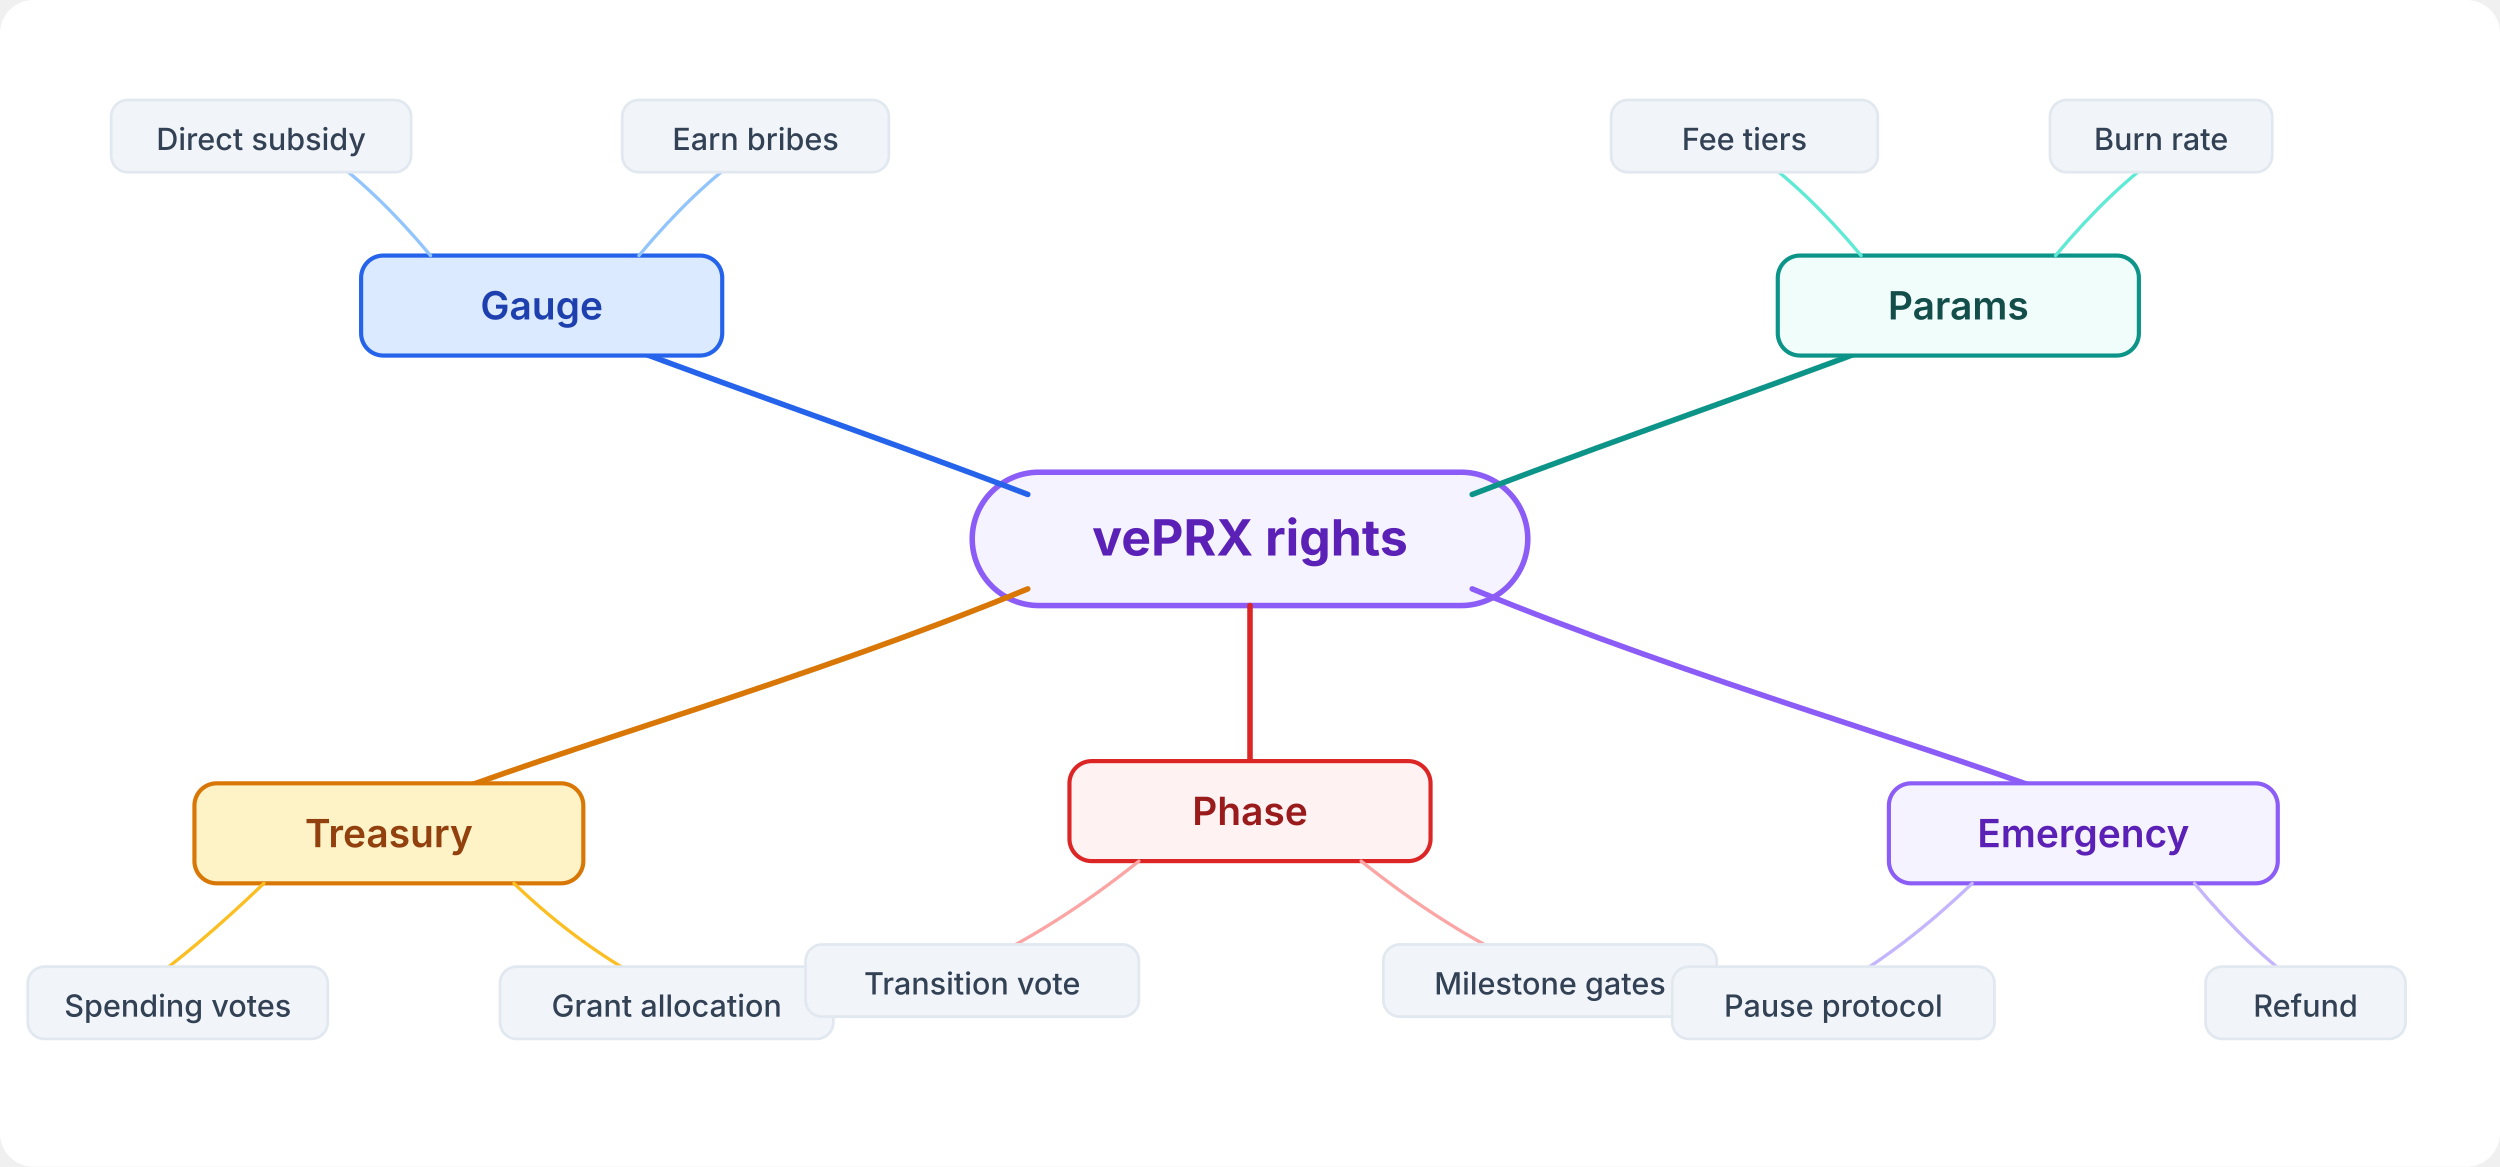
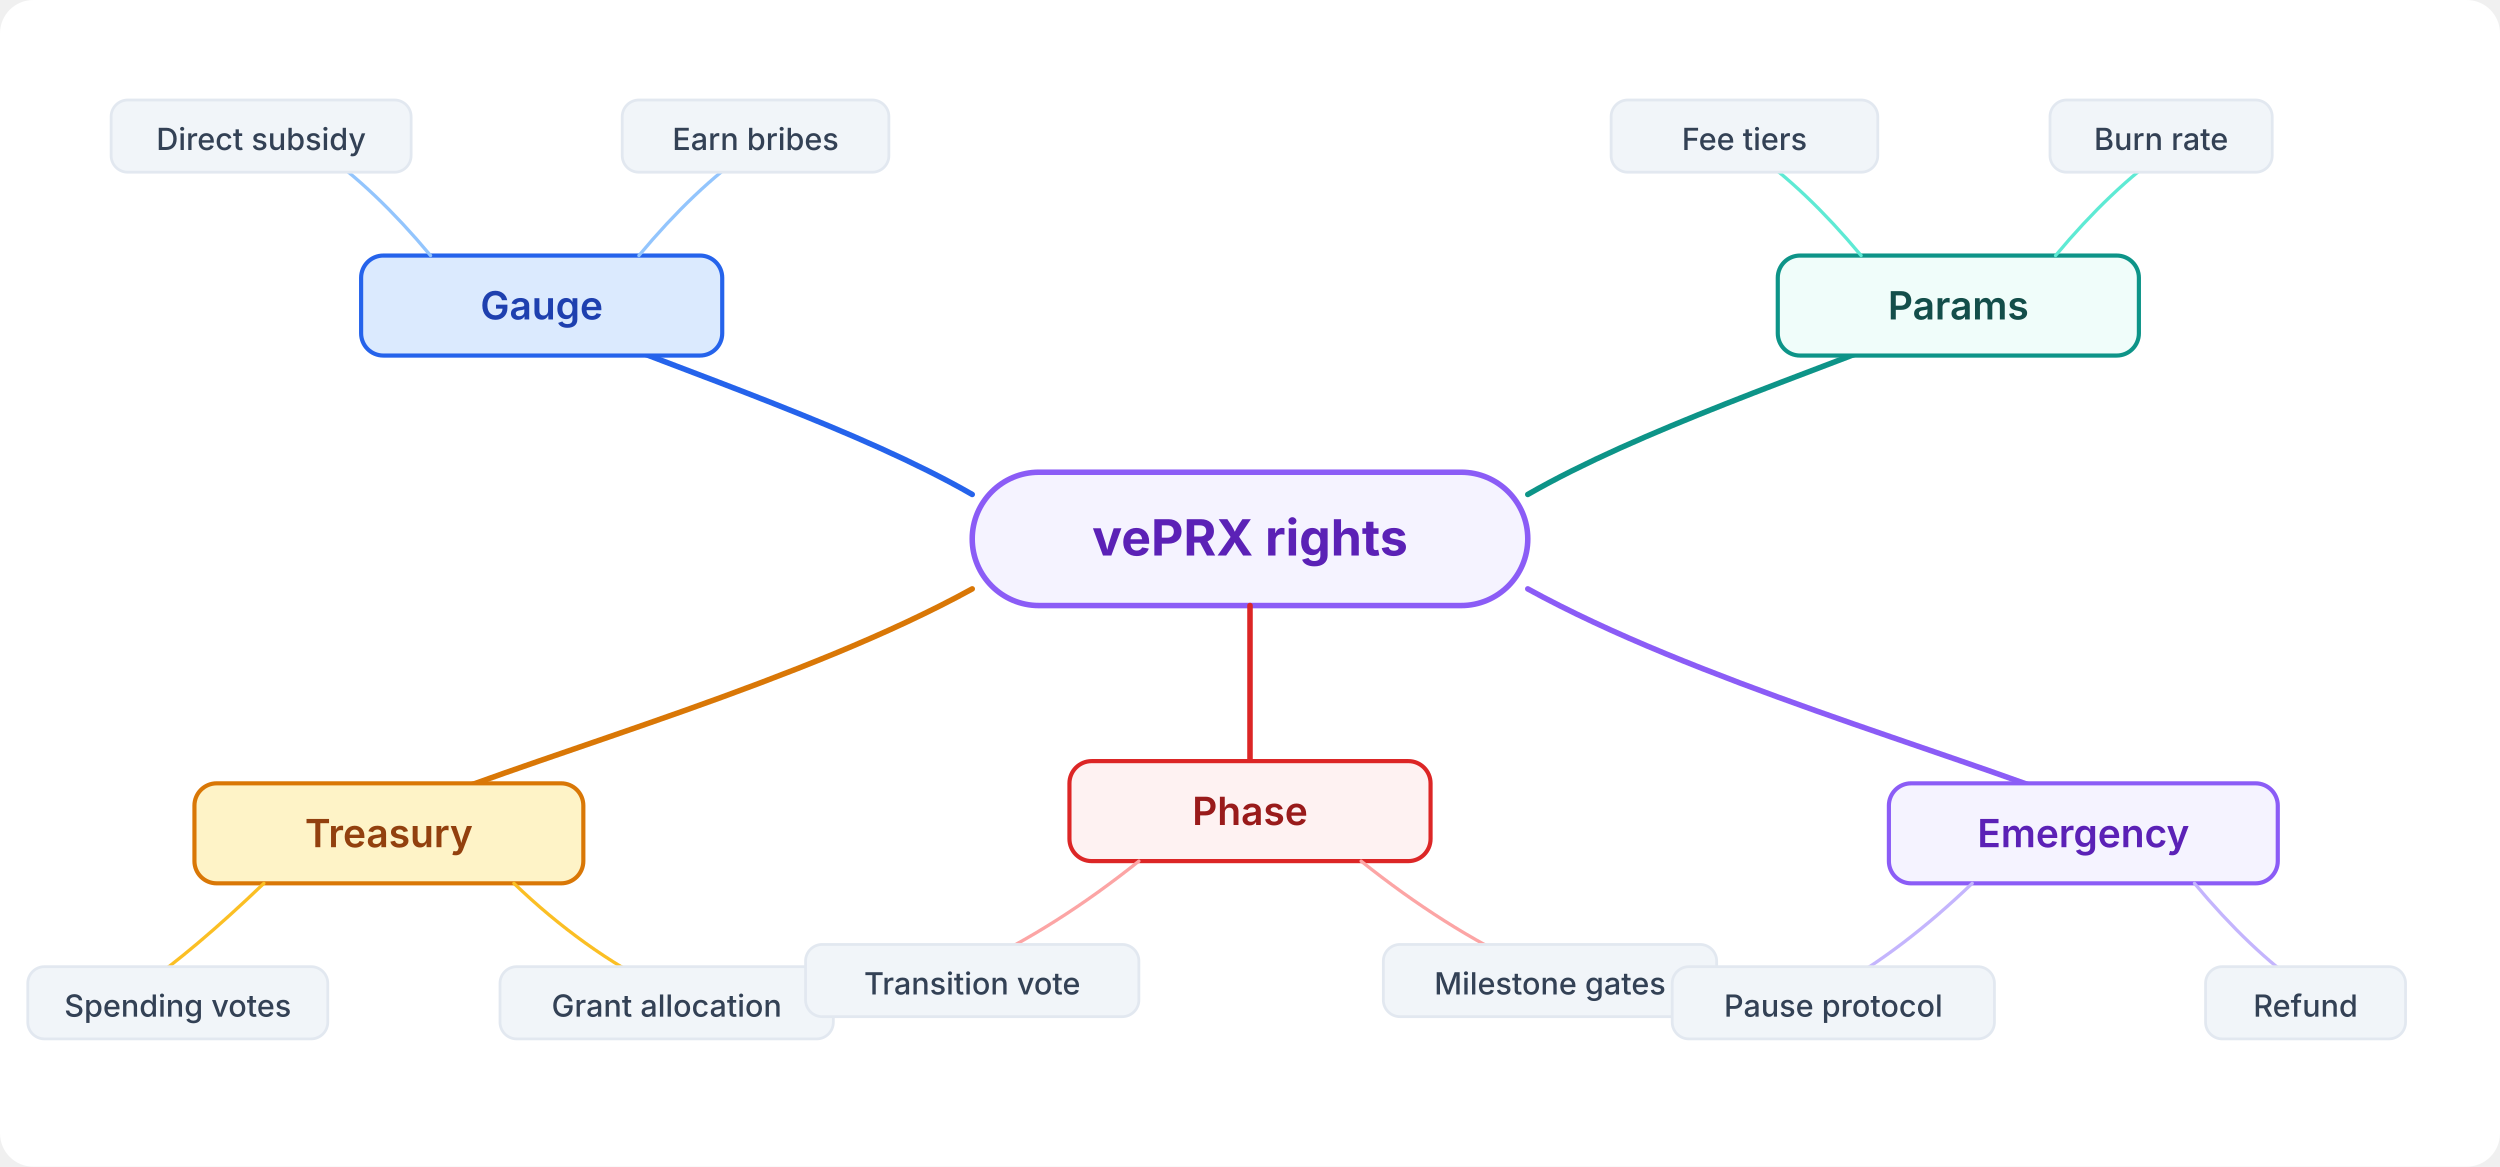
<svg xmlns="http://www.w3.org/2000/svg" viewBox="0 0 900 420" font-family="Inter, system-ui, sans-serif">
  <rect x="0" y="0" width="900" height="420" rx="12" fill="#ffffff" />
  <style>
    .center { font-size: 18px; font-weight: 700; fill: #5b21b6; }
    .l1 { font-size: 14px; font-weight: 600; }
    .l2 { font-size: 11px; font-weight: 500; fill: #334155; }
    .branch { fill: none; stroke-width: 2; stroke-linecap: round; }
    .twig { fill: none; stroke-width: 1.2; stroke-linecap: round; }
    .leaf { fill: #f1f5f9; stroke: #e2e8f0; stroke-width: 1; }
  </style>
  <rect x="350" y="170" width="200" height="48" rx="24" fill="#f5f3ff" stroke="#8b5cf6" stroke-width="2" />
  <text class="center" x="450" y="200" text-anchor="middle">vePRX rights</text>
-   <path class="branch" stroke="#2563eb" d="M370 178 C310 155, 250 135, 200 115" />
+   <path class="branch" stroke="#2563eb" d="M350 178 C310 155, 250 135, 200 115" />
  <rect x="130" y="92" width="130" height="36" rx="8" fill="#dbeafe" stroke="#2563eb" stroke-width="1.5" />
  <text class="l1" fill="#1e40af" x="195" y="115" text-anchor="middle">Gauge</text>
  <path class="twig" stroke="#93c5fd" d="M155 92 Q135 68, 115 54" />
  <rect x="40" y="36" width="108" height="26" rx="6" class="leaf" />
  <text class="l2" x="94" y="54" text-anchor="middle">Direct subsidy</text>
  <path class="twig" stroke="#93c5fd" d="M230 92 Q250 68, 270 54" />
  <rect x="224" y="36" width="96" height="26" rx="6" class="leaf" />
  <text class="l2" x="272" y="54" text-anchor="middle">Earn bribes</text>
-   <path class="branch" stroke="#0d9488" d="M530 178 C590 155, 650 135, 700 115" />
+   <path class="branch" stroke="#0d9488" d="M550 178 C590 155, 650 135, 700 115" />
  <rect x="640" y="92" width="130" height="36" rx="8" fill="#f0fdfa" stroke="#0d9488" stroke-width="1.5" />
  <text class="l1" fill="#134e4a" x="705" y="115" text-anchor="middle">Params</text>
  <path class="twig" stroke="#5eead4" d="M670 92 Q650 68, 630 54" />
  <rect x="580" y="36" width="96" height="26" rx="6" class="leaf" />
  <text class="l2" x="628" y="54" text-anchor="middle">Fee tiers</text>
  <path class="twig" stroke="#5eead4" d="M740 92 Q760 68, 780 54" />
  <rect x="738" y="36" width="80" height="26" rx="6" class="leaf" />
  <text class="l2" x="778" y="54" text-anchor="middle">Burn rate</text>
-   <path class="branch" stroke="#d97706" d="M370 212 C290 245, 200 270, 150 290" />
+   <path class="branch" stroke="#d97706" d="M350 212 C290 245, 200 270, 150 290" />
  <rect x="70" y="282" width="140" height="36" rx="8" fill="#fef3c7" stroke="#d97706" stroke-width="1.5" />
  <text class="l1" fill="#92400e" x="140" y="305" text-anchor="middle">Treasury</text>
  <path class="twig" stroke="#fbbf24" d="M95 318 Q70 342, 50 356" />
  <rect x="10" y="348" width="108" height="26" rx="6" class="leaf" />
  <text class="l2" x="64" y="366" text-anchor="middle">Spending votes</text>
  <path class="twig" stroke="#fbbf24" d="M185 318 Q210 342, 238 356" />
  <rect x="180" y="348" width="120" height="26" rx="6" class="leaf" />
  <text class="l2" x="240" y="366" text-anchor="middle">Grant allocation</text>
  <path class="branch" stroke="#dc2626" d="M450 218 Q450 260, 450 278" />
  <rect x="385" y="274" width="130" height="36" rx="8" fill="#fef2f2" stroke="#dc2626" stroke-width="1.5" />
  <text class="l1" fill="#991b1b" x="450" y="297" text-anchor="middle">Phase</text>
  <path class="twig" stroke="#fca5a5" d="M410 310 Q380 334, 350 348" />
  <rect x="290" y="340" width="120" height="26" rx="6" class="leaf" />
  <text class="l2" x="350" y="358" text-anchor="middle">Transition vote</text>
  <path class="twig" stroke="#fca5a5" d="M490 310 Q520 334, 550 348" />
  <rect x="498" y="340" width="120" height="26" rx="6" class="leaf" />
  <text class="l2" x="558" y="358" text-anchor="middle">Milestone gates</text>
-   <path class="branch" stroke="#8b5cf6" d="M530 212 C610 245, 700 270, 750 290" />
+   <path class="branch" stroke="#8b5cf6" d="M550 212 C610 245, 700 270, 750 290" />
  <rect x="680" y="282" width="140" height="36" rx="8" fill="#f5f3ff" stroke="#8b5cf6" stroke-width="1.5" />
  <text class="l1" fill="#5b21b6" x="750" y="305" text-anchor="middle">Emergency</text>
  <path class="twig" stroke="#c4b5fd" d="M710 318 Q685 342, 660 356" />
  <rect x="602" y="348" width="116" height="26" rx="6" class="leaf" />
  <text class="l2" x="660" y="366" text-anchor="middle">Pause protocol</text>
  <path class="twig" stroke="#c4b5fd" d="M790 318 Q810 342, 830 356" />
  <rect x="794" y="348" width="72" height="26" rx="6" class="leaf" />
  <text class="l2" x="830" y="366" text-anchor="middle">Refund</text>
</svg>
